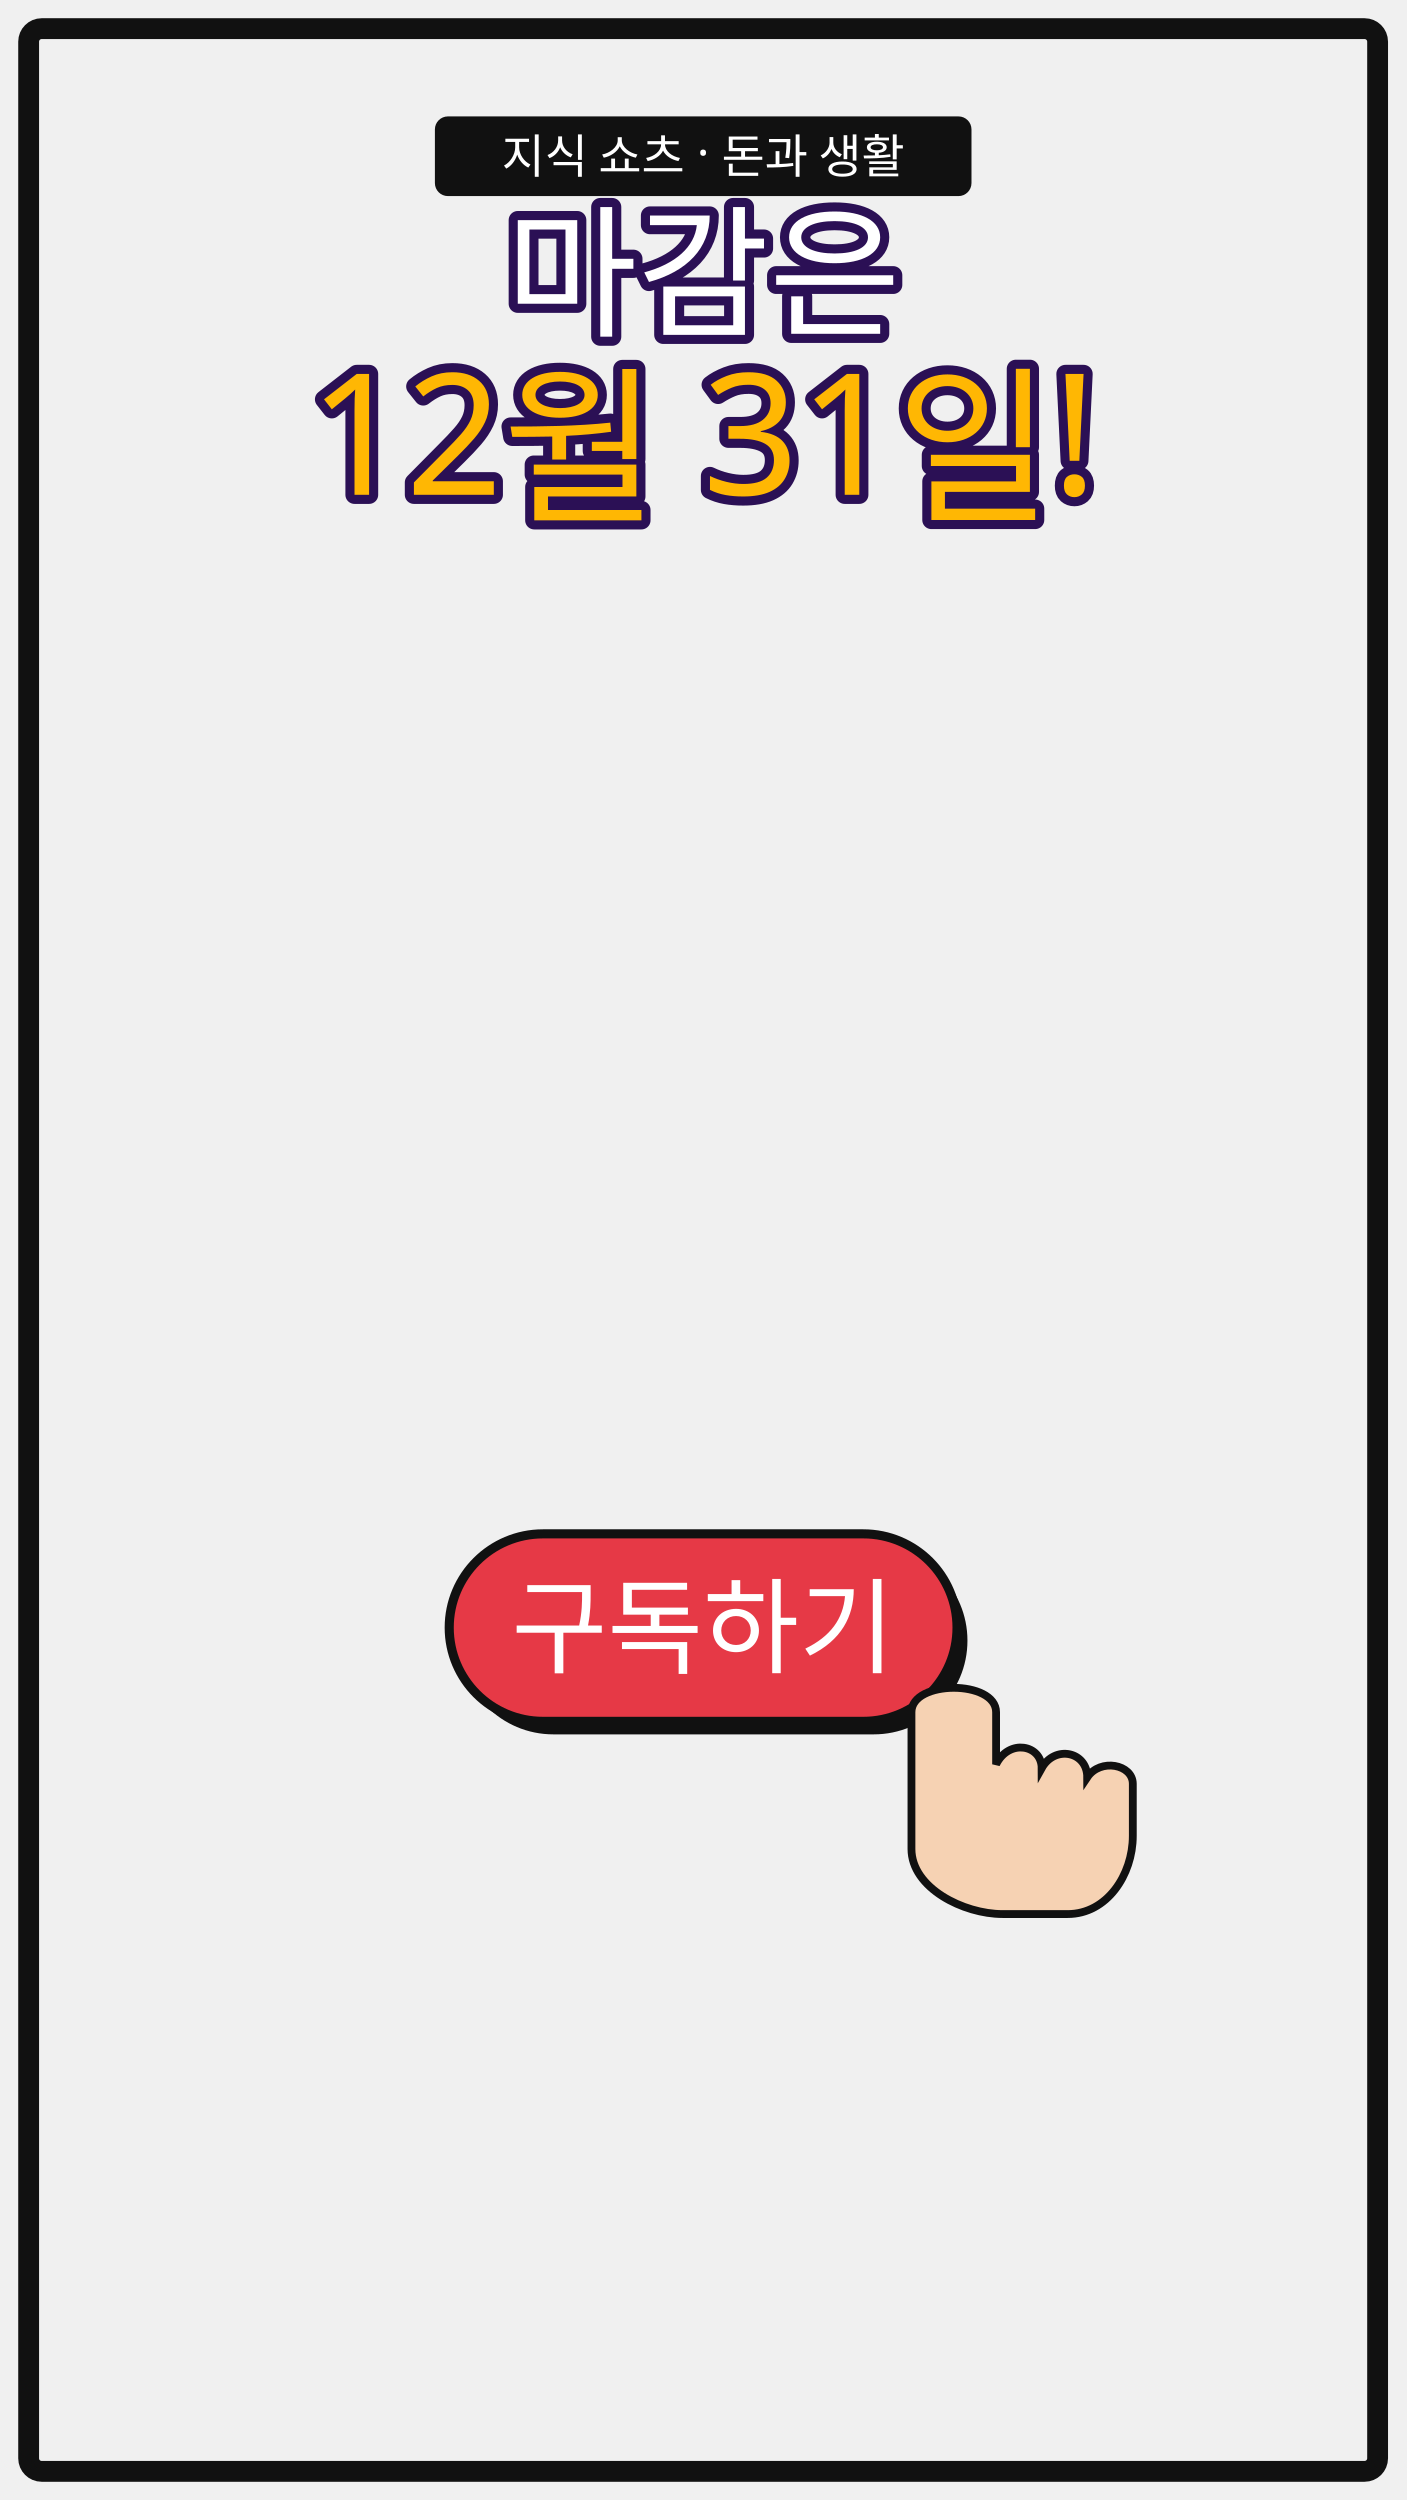
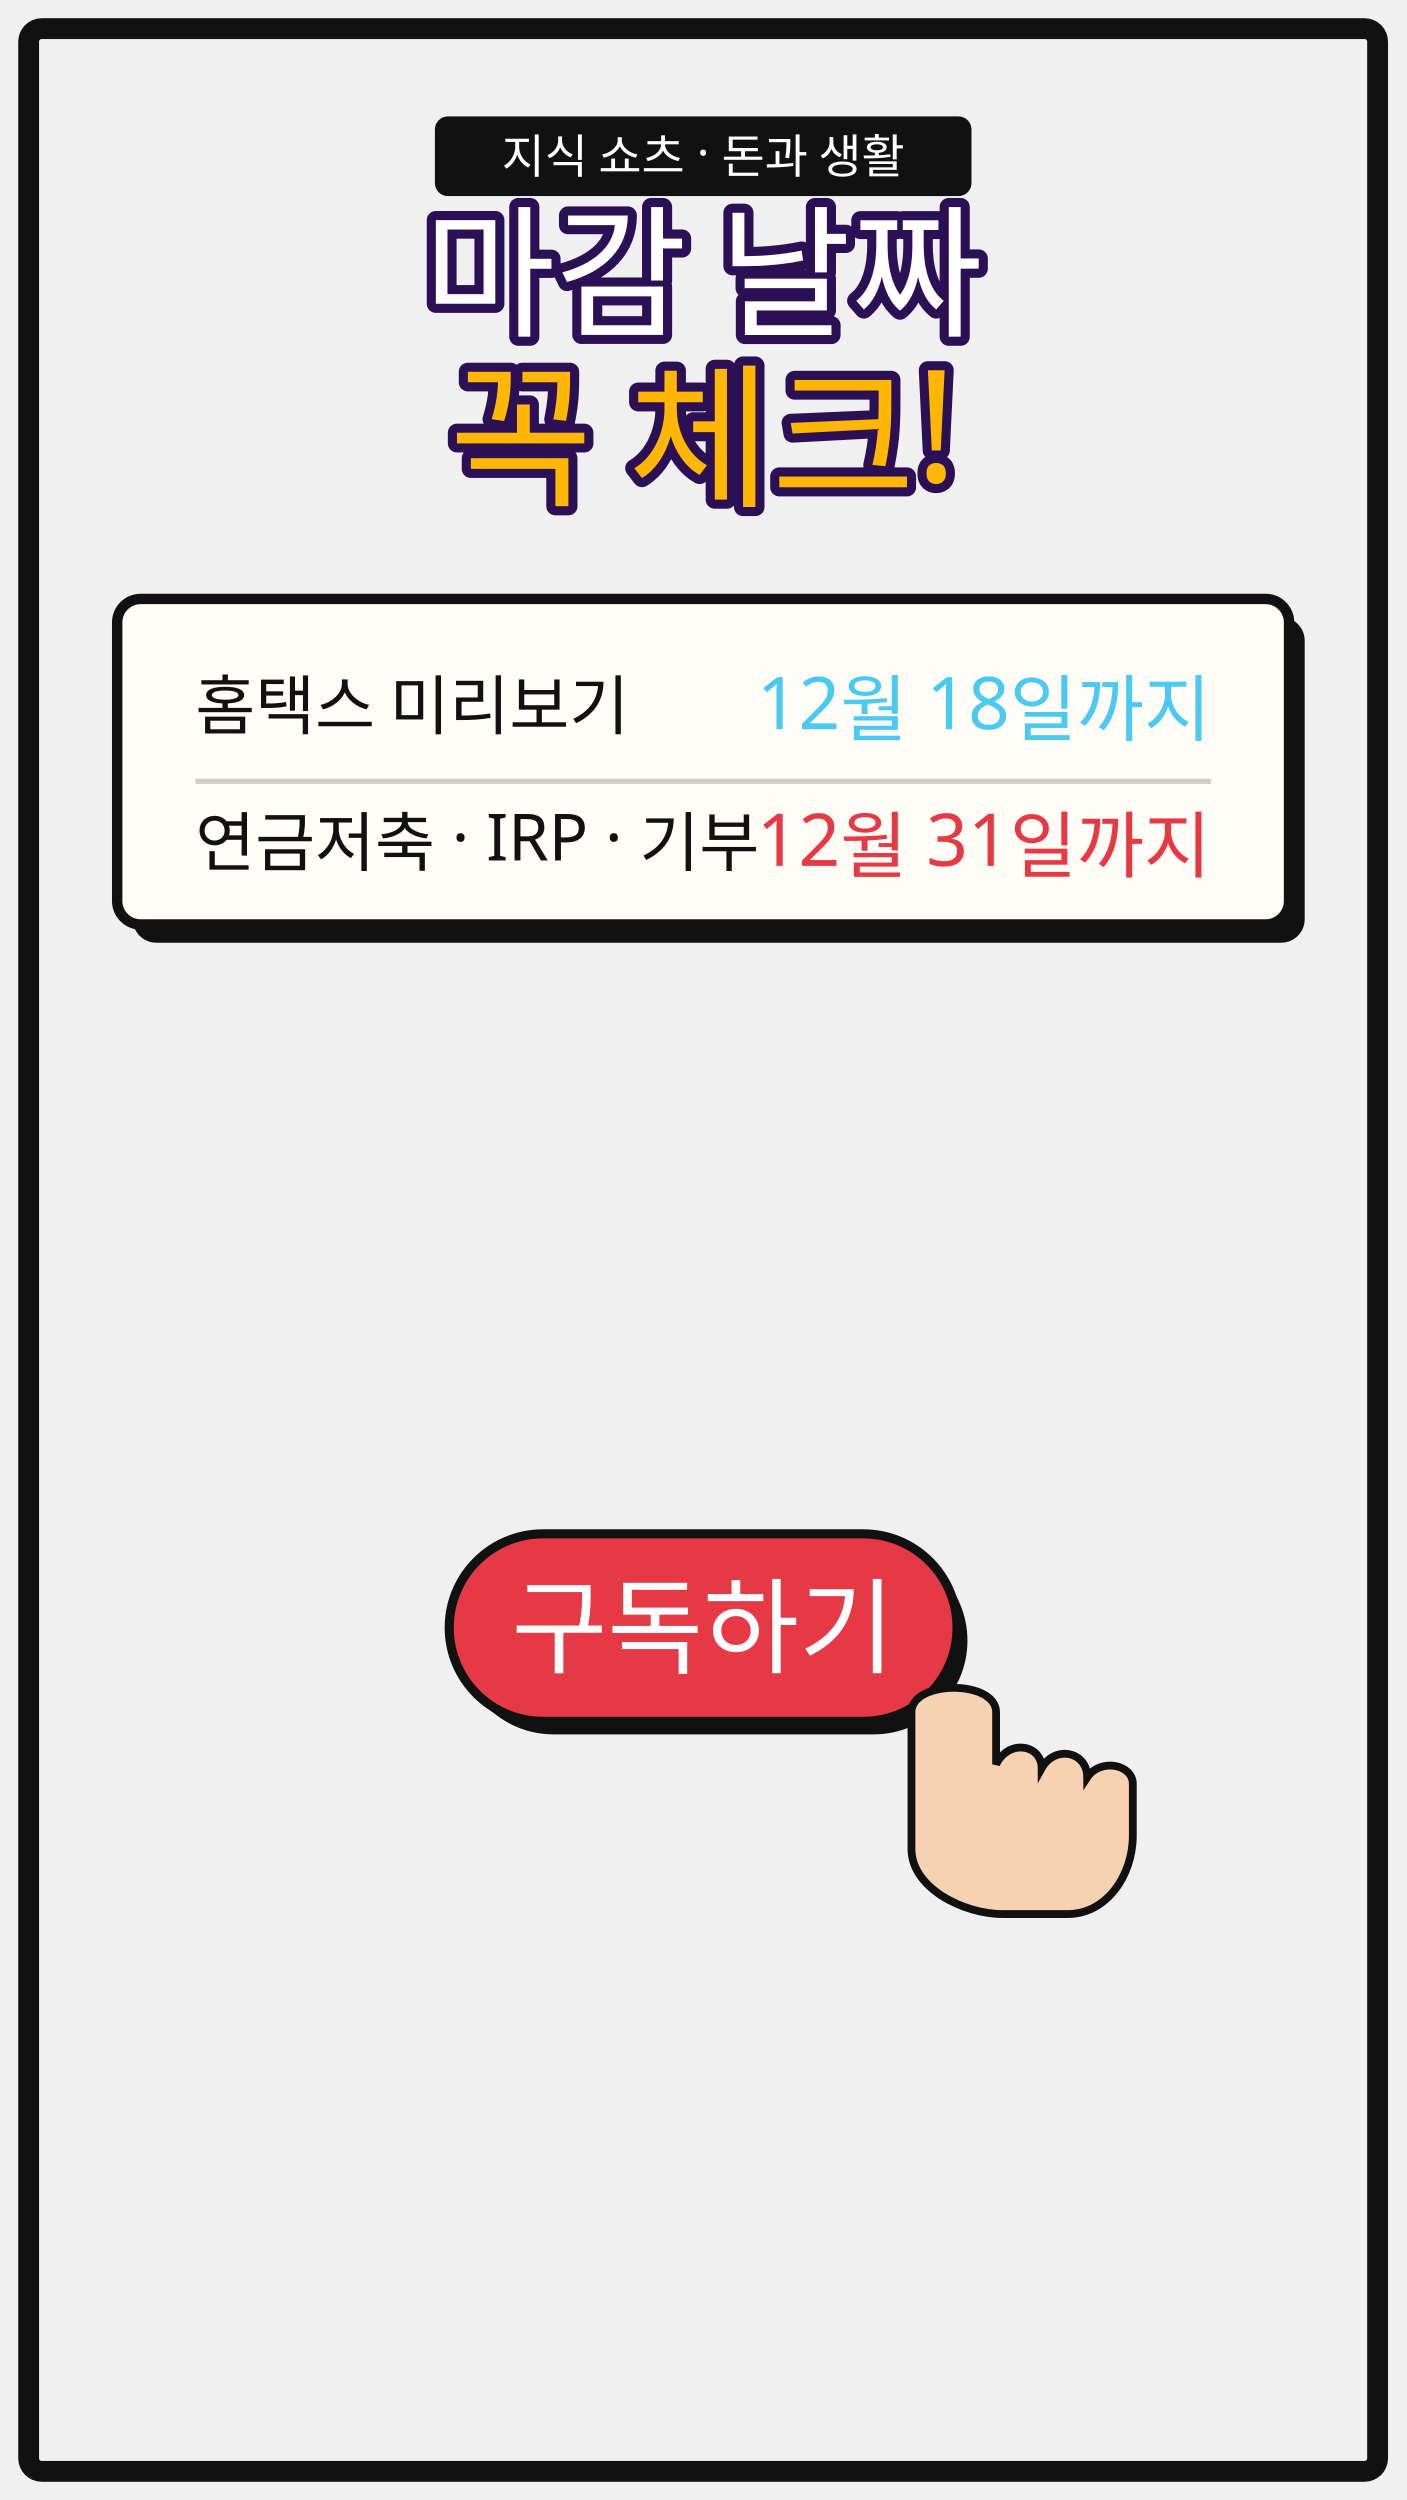
<svg xmlns="http://www.w3.org/2000/svg" width="1080" height="1920" viewBox="0 0 1080 1920">
  <rect x="0" y="0" width="1080" height="1920" fill="#000000" fill-opacity="0" />
  <g id="ai" />
  <g id="bg">
    <rect x="22" y="22" width="1036" height="1876" rx="10" fill="none" stroke="#111111" stroke-width="16" />
    <rect x="334.0" y="89.4" width="412.1" height="61.2" rx="10" fill="#111111" />
    <text x="540" y="132.96" font-family="Do Hyeon" font-size="36" fill="#ffffff" text-anchor="middle">지식 쇼츠 · 돈과 생활</text>
  </g>
  <g id="look">
-     <text x="540" y="250" font-family="Black Han Sans" font-size="110" fill="#ffffff" text-anchor="middle" stroke="#2b1055" stroke-width="14" paint-order="stroke" stroke-linejoin="round">마감은</text>
-     <text x="540" y="380" font-family="Black Han Sans" font-size="130" fill="#ffb703" text-anchor="middle" stroke="#2b1055" stroke-width="14" paint-order="stroke" stroke-linejoin="round">12월 31일!</text>
+     <text x="540" y="250" font-family="Black Han Sans" font-size="110" fill="#ffffff" text-anchor="middle" stroke="#2b1055" stroke-width="14" paint-order="stroke" stroke-linejoin="round">마감 날짜</text>
+     <text x="540" y="380" font-family="Black Han Sans" font-size="120" fill="#ffb703" text-anchor="middle" stroke="#2b1055" stroke-width="14" paint-order="stroke" stroke-linejoin="round">꼭 체크!</text>
+   </g>
+   <g id="dates">
+     <rect x="102" y="474" width="900" height="250" rx="18" fill="#111111" />
+     <rect x="90" y="460" width="900" height="250" rx="18" fill="#fffdf5" stroke="#111111" stroke-width="8" />
+     <text x="150" y="560" font-family="Black Han Sans" font-size="50" fill="#111111" text-anchor="start">홈택스 미리보기</text>
+     <text x="930" y="560" font-family="Black Han Sans" font-size="56" fill="#4cc9f0" text-anchor="end">12월 18일까지</text>
+     <path d="M150 600 H930" stroke="#111111" stroke-opacity="0.2" stroke-width="4" />
+     <text x="150" y="665" font-family="Black Han Sans" font-size="50" fill="#111111" text-anchor="start">연금저축 · IRP · 기부</text>
+     <text x="930" y="665" font-family="Black Han Sans" font-size="56" fill="#e63946" text-anchor="end">12월 31일까지</text>
  </g>
  <g id="button">
    <rect x="353.0" y="1188.0" width="390.0" height="144.0" rx="72.0" fill="#111111" />
    <rect x="345.0" y="1178.0" width="390.0" height="144.0" rx="72.0" fill="#e63946" stroke="#111111" stroke-width="7" />
    <text x="540" y="1278.8" font-family="Jua" font-size="80" fill="#ffffff" text-anchor="middle">구독하기</text>
  </g>
  <g id="finger">
    <g transform="translate(0 170)">
      <path d="M700 1145 V1250 C700 1280 740 1300 770 1300 H820 C850 1300 870 1270 870 1240 V1200 C870 1185 845 1180 835 1195 C835 1175 810 1170 800 1188 C800 1170 775 1165 765 1185 V1145 C765 1120 700 1120 700 1145 Z" fill="#f6d2b3" stroke="#111111" stroke-width="6" />
    </g>
  </g>
</svg>
